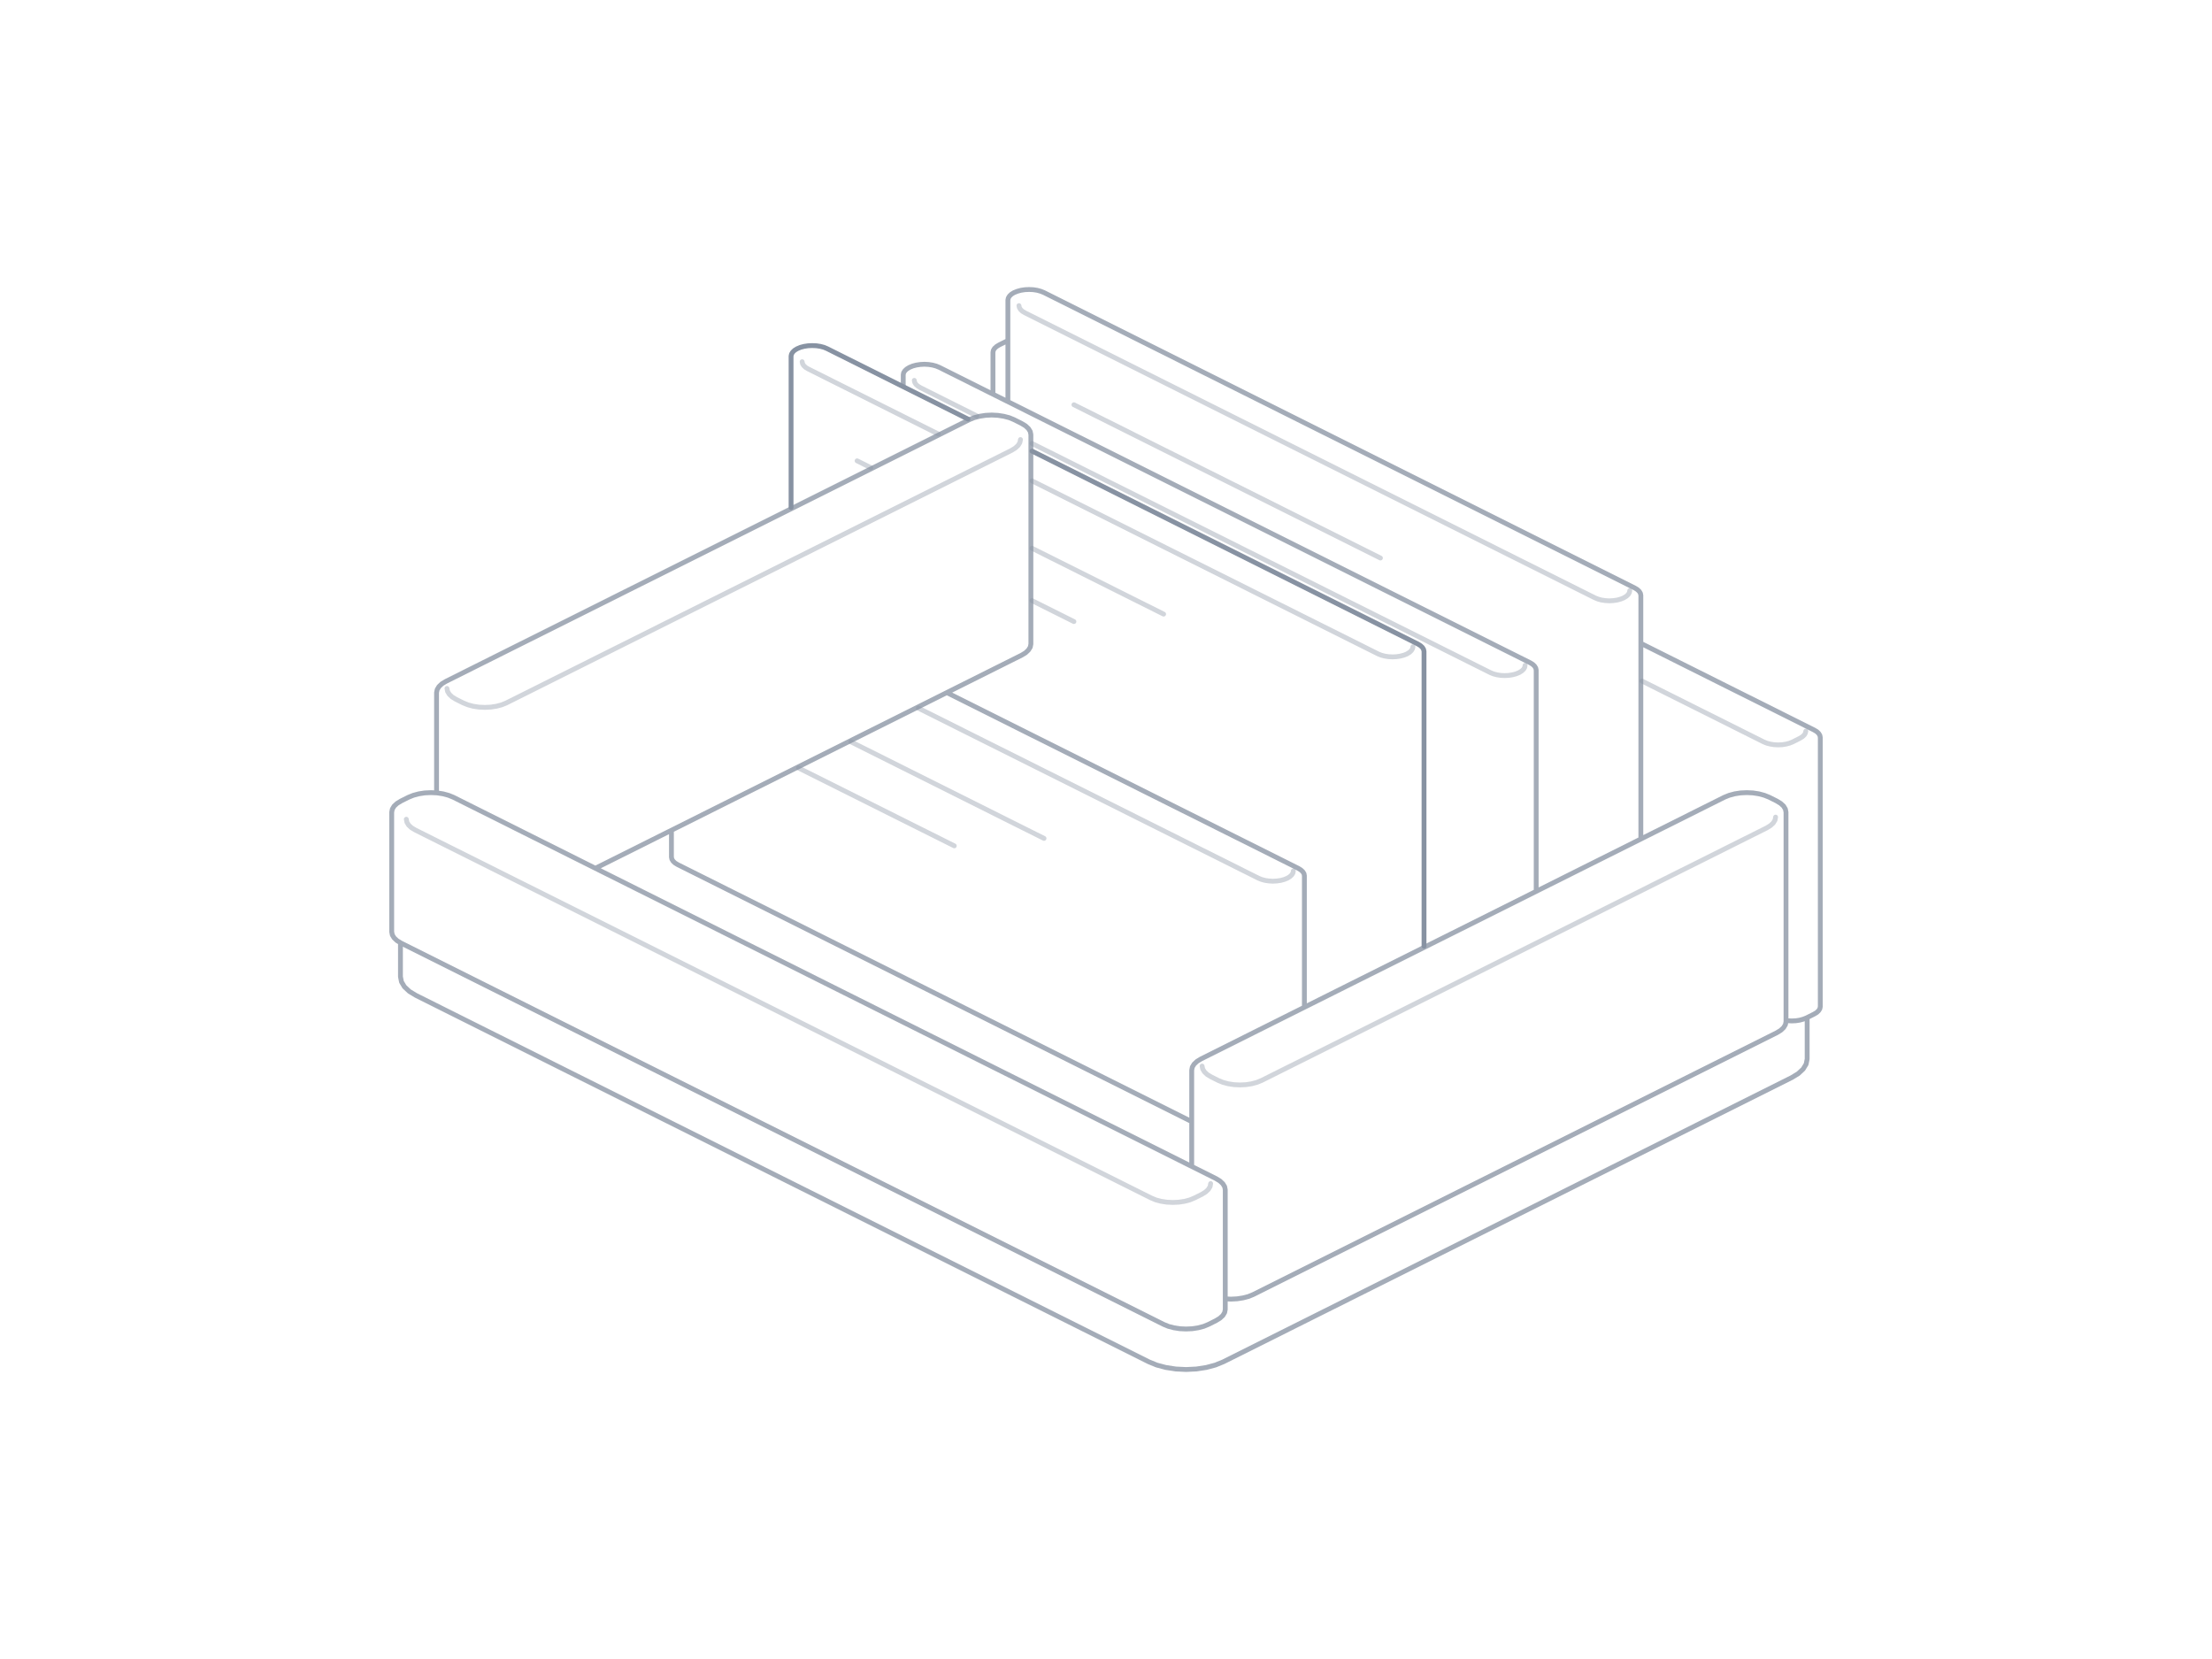
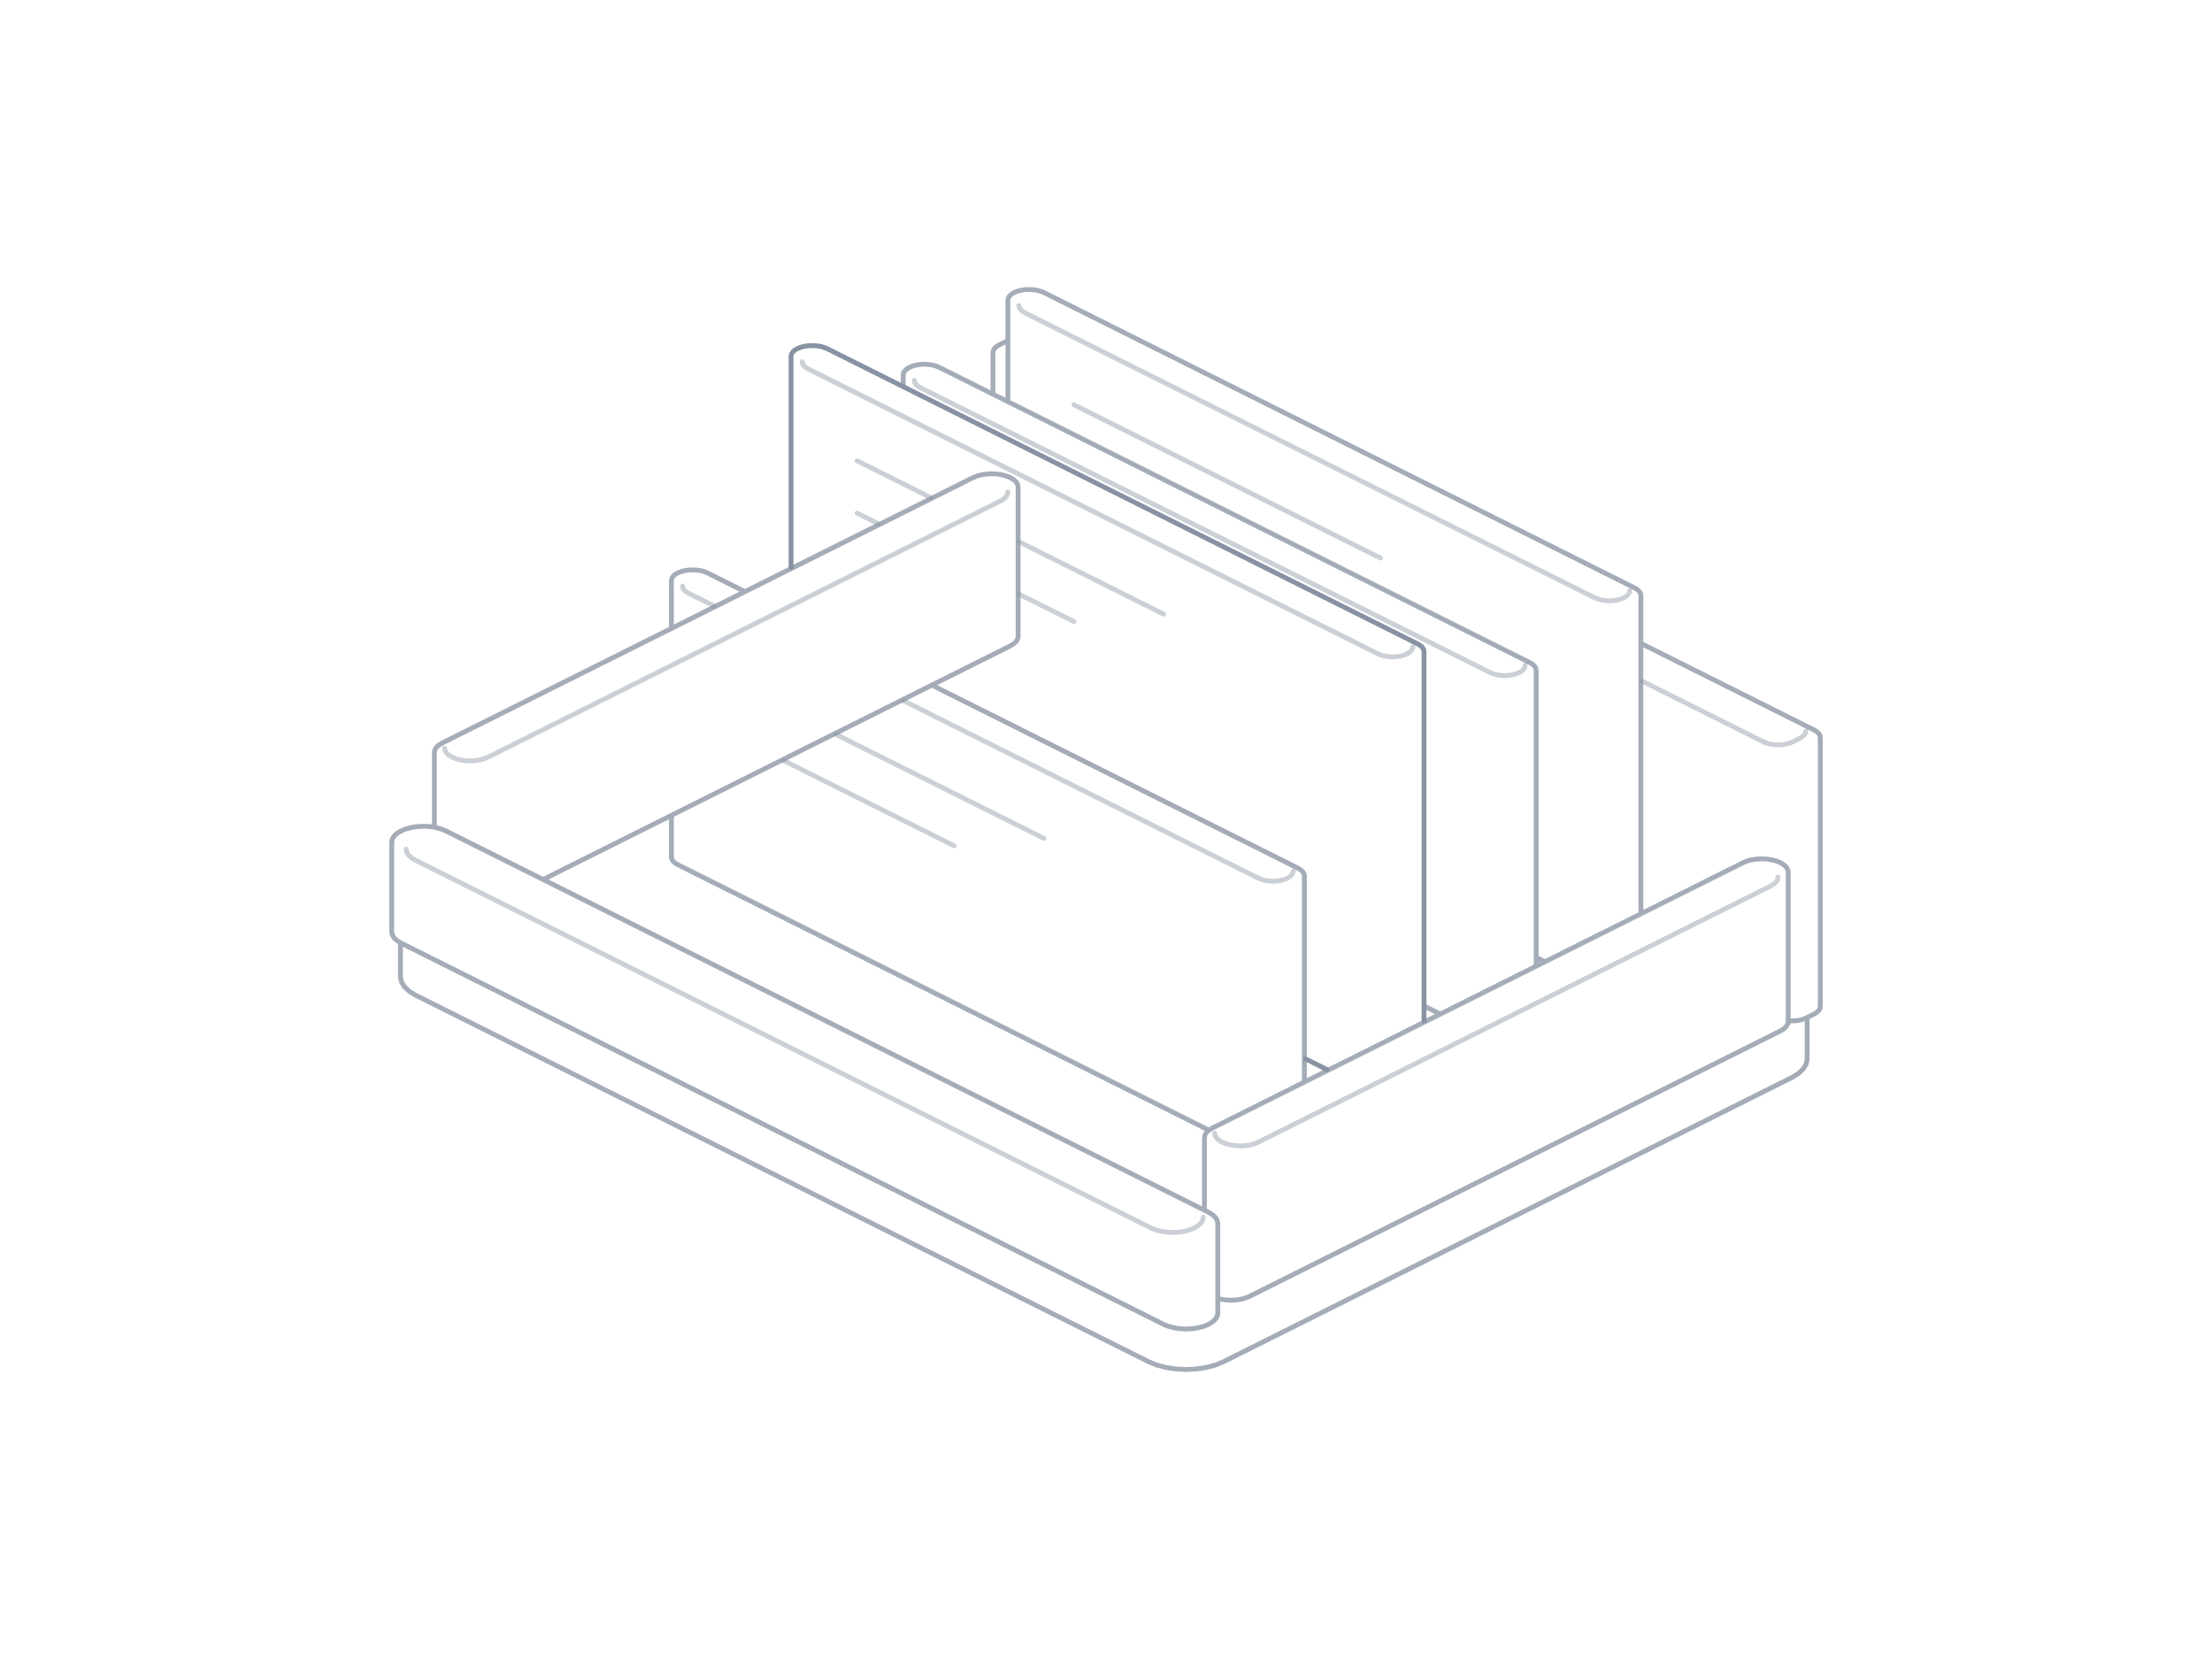
<svg xmlns="http://www.w3.org/2000/svg" viewBox="0 0 480 360" role="img" color="#8792a2" fill="none" stroke="currentColor" stroke-width="1.05" stroke-linecap="round" stroke-linejoin="round">
-   <path vector-effect="non-scaling-stroke" stroke-opacity=".38" d="M391.86,158.65 391.77,159.08 391.52,159.49 391.11,159.87 390.56,160.21 388.99,161.00 388.32,161.27 387.56,161.47 386.73,161.60 385.86,161.64 385.00,161.60 384.17,161.47 383.40,161.27 382.73,161.00 356.31,147.78 M353.66,128.16 353.57,128.59 353.32,129.01 352.91,129.39 352.36,129.72 352.36,129.73 351.69,130.00 350.92,130.21 350.09,130.33 349.23,130.38 348.37,130.33 347.54,130.21 346.77,130.00 346.10,129.73 222.41,67.88 221.86,67.55 221.45,67.16 221.20,66.75 221.11,66.32 M233.04,87.83 299.55,121.09 M330.94,144.38 330.86,144.82 330.61,145.23 330.20,145.61 329.65,145.95 329.64,145.95 328.97,146.23 328.21,146.43 327.38,146.56 326.51,146.60 325.65,146.56 324.82,146.43 324.06,146.23 323.39,145.95 223.94,96.23 M211.95,90.24 199.70,84.11 199.15,83.77 198.74,83.39 198.49,82.97 198.40,82.54 M306.61,140.33 306.52,140.76 306.27,141.17 305.86,141.56 305.31,141.89 305.31,141.90 304.64,142.17 303.87,142.37 303.04,142.50 302.18,142.54 301.32,142.50 300.49,142.37 299.72,142.17 299.05,141.90 223.94,104.34 M203.59,94.17 175.36,80.05 174.81,79.72 174.40,79.33 174.15,78.92 174.06,78.49 M185.99,100.00 188.96,101.48 M223.94,118.97 252.50,133.26 M223.94,130.33 233.04,134.88 M280.65,189.00 280.57,189.43 280.31,189.85 279.90,190.23 279.35,190.56 279.35,190.57 278.68,190.84 277.91,191.05 277.08,191.17 276.22,191.22 275.36,191.17 274.53,191.05 273.76,190.84 273.09,190.57 199.27,153.66 M184.64,160.97 226.55,181.93 M173.28,166.65 207.08,183.55 M221.44,95.38 221.31,96.03 220.94,96.65 220.32,97.22 219.50,97.73 109.89,152.53 108.89,152.94 107.74,153.25 106.50,153.44 105.20,153.50 103.91,153.44 102.66,153.25 101.52,152.94 100.51,152.53 98.93,151.74 98.11,151.24 97.50,150.66 97.12,150.04 96.99,149.39 M385.30,177.31 385.18,177.96 384.80,178.58 384.19,179.15 383.36,179.66 273.76,234.46 272.75,234.87 271.60,235.18 270.36,235.37 269.07,235.43 267.77,235.37 266.53,235.18 265.38,234.87 264.37,234.46 262.80,233.67 261.97,233.17 261.36,232.59 260.98,231.97 260.85,231.33 M262.71,256.83 262.59,257.48 262.21,258.10 261.60,258.67 260.77,259.18 259.20,259.96 258.19,260.38 257.04,260.68 255.80,260.87 254.50,260.93 253.21,260.87 251.96,260.68 250.82,260.38 249.81,259.96 90.11,180.11 89.28,179.61 88.67,179.04 88.29,178.41 88.17,177.77" />
-   <path vector-effect="non-scaling-stroke" stroke-opacity=".76" d="M86.90,204.85 86.90,211.94 87.12,213.06 87.77,214.14 88.83,215.13 90.26,216.00 249.27,295.50 251.00,296.21 252.99,296.74 255.14,297.07 257.37,297.18 259.61,297.07 261.76,296.74 263.74,296.21 265.48,295.50 388.79,233.84 390.22,232.97 391.28,231.98 391.93,230.91 392.15,229.79 392.15,221.08 M218.47,74.02 218.44,74.04 216.81,74.85 216.24,75.20 215.81,75.60 215.55,76.03 215.47,76.47 215.47,85.26 M387.80,221.48 387.89,221.50 388.79,221.54 389.68,221.50 390.54,221.37 391.33,221.15 392.03,220.87 393.66,220.05 394.23,219.71 394.65,219.31 394.91,218.88 395.00,218.43 395.00,160.03 394.91,159.58 394.65,159.15 394.23,158.75 393.66,158.41 356.31,139.73 M223.30,62.82 222.41,62.86 221.55,62.99 220.75,63.21 220.06,63.49 220.05,63.49 219.48,63.84 219.06,64.24 218.80,64.67 218.71,65.12 218.71,86.88 M356.06,181.79 356.06,129.20 355.97,128.75 355.71,128.32 355.29,127.93 354.72,127.58 226.54,63.49 225.85,63.21 225.06,62.99 224.20,62.86 223.30,62.82 M200.59,79.04 199.69,79.09 198.83,79.22 198.04,79.43 197.35,79.72 197.34,79.72 196.77,80.07 196.35,80.46 196.08,80.89 196.00,81.34 196.00,83.64 M333.35,193.15 333.35,145.42 333.26,144.98 333.00,144.55 332.58,144.15 332.01,143.80 203.83,79.72 203.13,79.43 202.34,79.22 201.48,79.09 200.59,79.04 M145.70,180.44 145.70,185.98 145.79,186.43 146.05,186.86 146.47,187.26 147.04,187.61 258.35,243.26 M283.05,218.30 283.05,190.04 282.97,189.59 282.70,189.16 282.28,188.77 281.71,188.42 205.73,150.43 M215.19,90.06 213.85,90.13 212.56,90.33 211.37,90.64 210.33,91.07 96.75,147.86 95.89,148.38 95.26,148.98 94.87,149.62 94.73,150.29 94.73,171.81 M129.47,188.28 221.68,142.18 222.54,141.66 223.17,141.06 223.57,140.42 223.70,139.75 223.70,94.32 223.57,93.65 223.17,93.00 222.54,92.41 221.68,91.89 220.05,91.07 219.01,90.64 217.82,90.33 216.53,90.13 215.19,90.06 M379.05,172.00 377.71,172.06 376.42,172.26 375.23,172.58 374.19,173.00 260.61,229.79 259.76,230.31 259.12,230.91 258.73,231.55 258.60,232.22 258.60,252.84 M266.12,281.86 267.11,281.91 268.45,281.84 269.74,281.64 270.93,281.33 271.97,280.90 385.55,224.11 386.40,223.59 387.04,222.99 387.43,222.35 387.56,221.68 387.56,176.25 387.43,175.58 387.04,174.93 386.40,174.34 385.55,173.82 383.91,173.00 382.87,172.58 381.68,172.26 380.39,172.06 379.05,172.00 M93.51,172.00 92.17,172.06 90.88,172.26 89.69,172.58 88.65,173.00 87.01,173.82 86.16,174.34 85.52,174.93 85.13,175.58 85.00,176.25 85.00,202.21 85.13,202.88 85.52,203.52 86.16,204.12 87.01,204.64 252.51,287.39 253.55,287.82 254.74,288.13 256.03,288.33 257.37,288.39 258.71,288.33 260.00,288.13 261.19,287.82 262.23,287.39 263.87,286.57 264.72,286.05 265.36,285.46 265.75,284.81 265.88,284.14 265.88,258.18 265.75,257.51 265.36,256.87 264.72,256.27 263.87,255.75 98.37,173.00 97.33,172.58 96.14,172.26 94.85,172.06 93.51,172.00" />
-   <path vector-effect="non-scaling-stroke" stroke-opacity="1" d="M176.25,74.99 175.36,75.03 174.50,75.16 173.70,75.37 173.01,75.66 173.00,75.66 172.43,76.01 172.01,76.41 171.75,76.84 171.66,77.28 171.66,110.13 M309.01,205.32 309.01,141.37 308.92,140.92 308.66,140.49 308.24,140.10 307.67,139.75 223.94,97.88 M210.05,90.94 179.49,75.66 178.80,75.37 178.01,75.16 177.15,75.03 176.25,74.99" />
+   <path vector-effect="non-scaling-stroke" stroke-opacity=".43" d="M391.86,158.65 391.77,159.08 391.52,159.49 391.11,159.87 390.56,160.21 388.99,161.00 388.32,161.27 387.56,161.47 386.73,161.60 385.86,161.64 385.00,161.60 384.17,161.47 383.40,161.27 382.73,161.00 356.31,147.78 M353.66,128.16 353.57,128.59 353.32,129.01 352.91,129.39 352.36,129.72 352.36,129.73 351.69,130.00 350.92,130.21 350.09,130.33 349.23,130.38 348.37,130.33 347.54,130.21 346.77,130.00 346.10,129.73 222.41,67.88 221.86,67.55 221.45,67.16 221.20,66.75 221.11,66.32 M233.04,87.83 299.55,121.09 M330.94,144.38 330.86,144.82 330.61,145.23 330.20,145.61 329.65,145.95 329.64,145.95 328.97,146.23 328.21,146.43 327.38,146.56 326.51,146.60 325.65,146.56 324.82,146.43 324.06,146.23 323.39,145.95 199.70,84.11 199.15,83.77 198.74,83.39 198.49,82.97 198.40,82.54 M306.61,140.33 306.52,140.76 306.27,141.17 305.86,141.56 305.31,141.89 305.31,141.90 304.64,142.17 303.87,142.37 303.04,142.50 302.18,142.54 301.32,142.50 300.49,142.37 299.72,142.17 299.05,141.90 175.36,80.05 174.81,79.72 174.40,79.33 174.15,78.92 174.06,78.49 M185.99,100.00 201.94,107.97 M221.17,117.59 252.50,133.26 M185.99,111.35 190.58,113.65 M221.17,128.95 233.04,134.88 M280.65,189.00 280.57,189.43 280.31,189.85 279.90,190.23 279.35,190.56 279.35,190.57 278.68,190.84 277.91,191.05 277.08,191.17 276.22,191.22 275.36,191.17 274.53,191.05 273.76,190.84 273.09,190.57 196.02,152.03 M154.92,131.48 149.40,128.72 148.85,128.39 148.44,128.00 148.19,127.59 148.11,127.16 M181.39,159.35 226.55,181.93 M170.03,165.03 207.08,183.55 M218.71,106.76 218.60,107.30 218.29,107.82 217.78,108.30 217.09,108.72 105.92,164.30 105.09,164.65 104.13,164.90 103.09,165.06 102.01,165.11 100.94,165.06 99.90,164.90 98.94,164.65 98.10,164.30 98.10,164.30 97.41,163.88 96.90,163.40 96.58,162.88 96.48,162.34 M385.82,190.32 385.71,190.86 385.40,191.38 384.89,191.85 384.20,192.27 273.03,247.86 272.19,248.20 271.24,248.46 270.20,248.61 269.12,248.67 268.04,248.61 267.01,248.46 266.05,248.20 265.21,247.86 265.20,247.85 264.52,247.43 264.01,246.96 263.69,246.44 263.58,245.90 M261.12,264.12 260.99,264.76 260.62,265.39 260.00,265.96 259.18,266.46 259.17,266.47 258.16,266.88 257.02,267.19 255.77,267.37 254.48,267.44 253.18,267.37 251.94,267.19 250.79,266.88 249.78,266.47 90.08,186.62 89.26,186.11 88.64,185.54 88.26,184.92 88.14,184.27" />
+   <path vector-effect="non-scaling-stroke" stroke-opacity=".76" d="M86.90,204.85 86.90,211.94 87.12,213.06 87.77,214.14 88.83,215.13 90.26,216.00 249.27,295.50 251.00,296.21 252.99,296.74 255.14,297.07 257.37,297.18 259.61,297.07 261.76,296.74 263.74,296.21 265.48,295.50 388.79,233.84 390.22,232.97 391.28,231.98 391.93,230.91 392.15,229.79 392.15,221.08 M218.47,74.02 218.44,74.04 216.81,74.85 216.24,75.20 215.81,75.60 215.55,76.03 215.47,76.47 215.47,85.26 M388.28,221.51 388.79,221.54 389.68,221.50 390.54,221.37 391.33,221.15 392.03,220.87 393.66,220.05 394.23,219.71 394.65,219.31 394.91,218.88 395.00,218.43 395.00,160.03 394.91,159.58 394.65,159.15 394.23,158.75 393.66,158.41 356.31,139.73 M223.30,62.82 222.41,62.86 221.55,62.99 220.75,63.21 220.06,63.49 220.05,63.49 219.48,63.84 219.06,64.24 218.80,64.67 218.71,65.12 218.71,86.88 M333.59,207.87 334.98,208.56 M356.06,198.02 356.06,129.20 355.97,128.75 355.71,128.32 355.29,127.93 354.72,127.58 226.54,63.49 225.85,63.21 225.06,62.99 224.20,62.86 223.30,62.82 M200.59,79.04 199.69,79.09 198.83,79.22 198.04,79.43 197.35,79.72 197.34,79.72 196.77,80.07 196.35,80.46 196.08,80.89 196.00,81.34 196.00,83.64 M309.26,218.42 312.26,219.92 M333.35,209.38 333.35,145.42 333.26,144.98 333.00,144.55 332.58,144.15 332.01,143.80 203.83,79.72 203.13,79.43 202.34,79.22 201.48,79.09 200.59,79.04 M150.29,123.66 149.40,123.70 148.54,123.83 147.75,124.05 147.05,124.33 147.04,124.34 146.47,124.68 146.05,125.08 145.79,125.51 145.70,125.96 145.70,136.09 M145.70,177.20 145.70,185.98 145.79,186.43 146.05,186.86 146.47,187.26 147.04,187.61 262.09,245.13 M283.05,234.52 283.05,190.04 282.97,189.59 282.70,189.16 282.28,188.77 281.71,188.42 202.48,148.81 M161.38,128.25 153.53,124.33 152.84,124.05 152.05,123.83 151.19,123.70 150.29,123.66 M215.19,102.81 214.07,102.86 213.00,103.02 212.01,103.29 211.14,103.65 95.94,161.25 95.23,161.68 94.70,162.17 94.37,162.71 94.26,163.27 94.26,179.27 M118.12,190.72 219.25,140.15 219.96,139.72 220.49,139.22 220.82,138.68 220.93,138.12 220.93,105.68 220.82,105.12 220.49,104.58 219.96,104.08 219.25,103.65 219.24,103.65 218.37,103.29 217.38,103.02 216.31,102.86 215.19,102.81 M382.30,186.36 381.18,186.42 380.10,186.58 379.11,186.84 378.25,187.20 263.05,244.80 262.33,245.23 261.80,245.73 261.48,246.27 261.37,246.83 261.37,262.34 M264.50,281.81 264.91,281.92 265.99,282.09 267.11,282.14 268.22,282.09 269.30,281.92 270.29,281.66 271.16,281.30 386.36,223.70 387.07,223.27 387.60,222.77 387.93,222.24 388.04,221.68 388.04,189.23 387.93,188.67 387.60,188.13 387.07,187.64 386.36,187.20 386.35,187.20 385.48,186.84 384.49,186.58 383.42,186.42 382.30,186.36 M91.89,179.30 90.54,179.36 89.25,179.56 88.07,179.88 87.02,180.30 87.01,180.31 86.16,180.83 85.52,181.42 85.13,182.07 85.00,182.74 85.00,202.21 85.13,202.88 85.52,203.52 86.16,204.12 87.01,204.64 252.51,287.39 253.55,287.82 254.74,288.13 256.03,288.33 257.37,288.39 258.71,288.33 260.00,288.13 261.19,287.82 262.23,287.39 262.24,287.38 263.10,286.86 263.73,286.27 264.13,285.62 264.26,284.95 264.26,265.48 264.13,264.81 263.73,264.17 263.10,263.57 262.24,263.05 96.75,180.30 95.71,179.88 94.52,179.56 93.23,179.36 91.89,179.30" />
+   <path vector-effect="non-scaling-stroke" stroke-opacity="1" d="M176.25,74.99 175.36,75.03 174.50,75.16 173.70,75.37 173.01,75.66 173.00,75.66 172.43,76.01 172.01,76.41 171.75,76.84 171.66,77.28 171.66,123.11 M283.30,229.77 287.93,232.09 M309.01,221.54 309.01,141.37 308.92,140.92 308.66,140.49 308.24,140.10 307.67,139.75 179.49,75.66 178.80,75.37 178.01,75.16 177.15,75.03 176.25,74.99" />
</svg>
